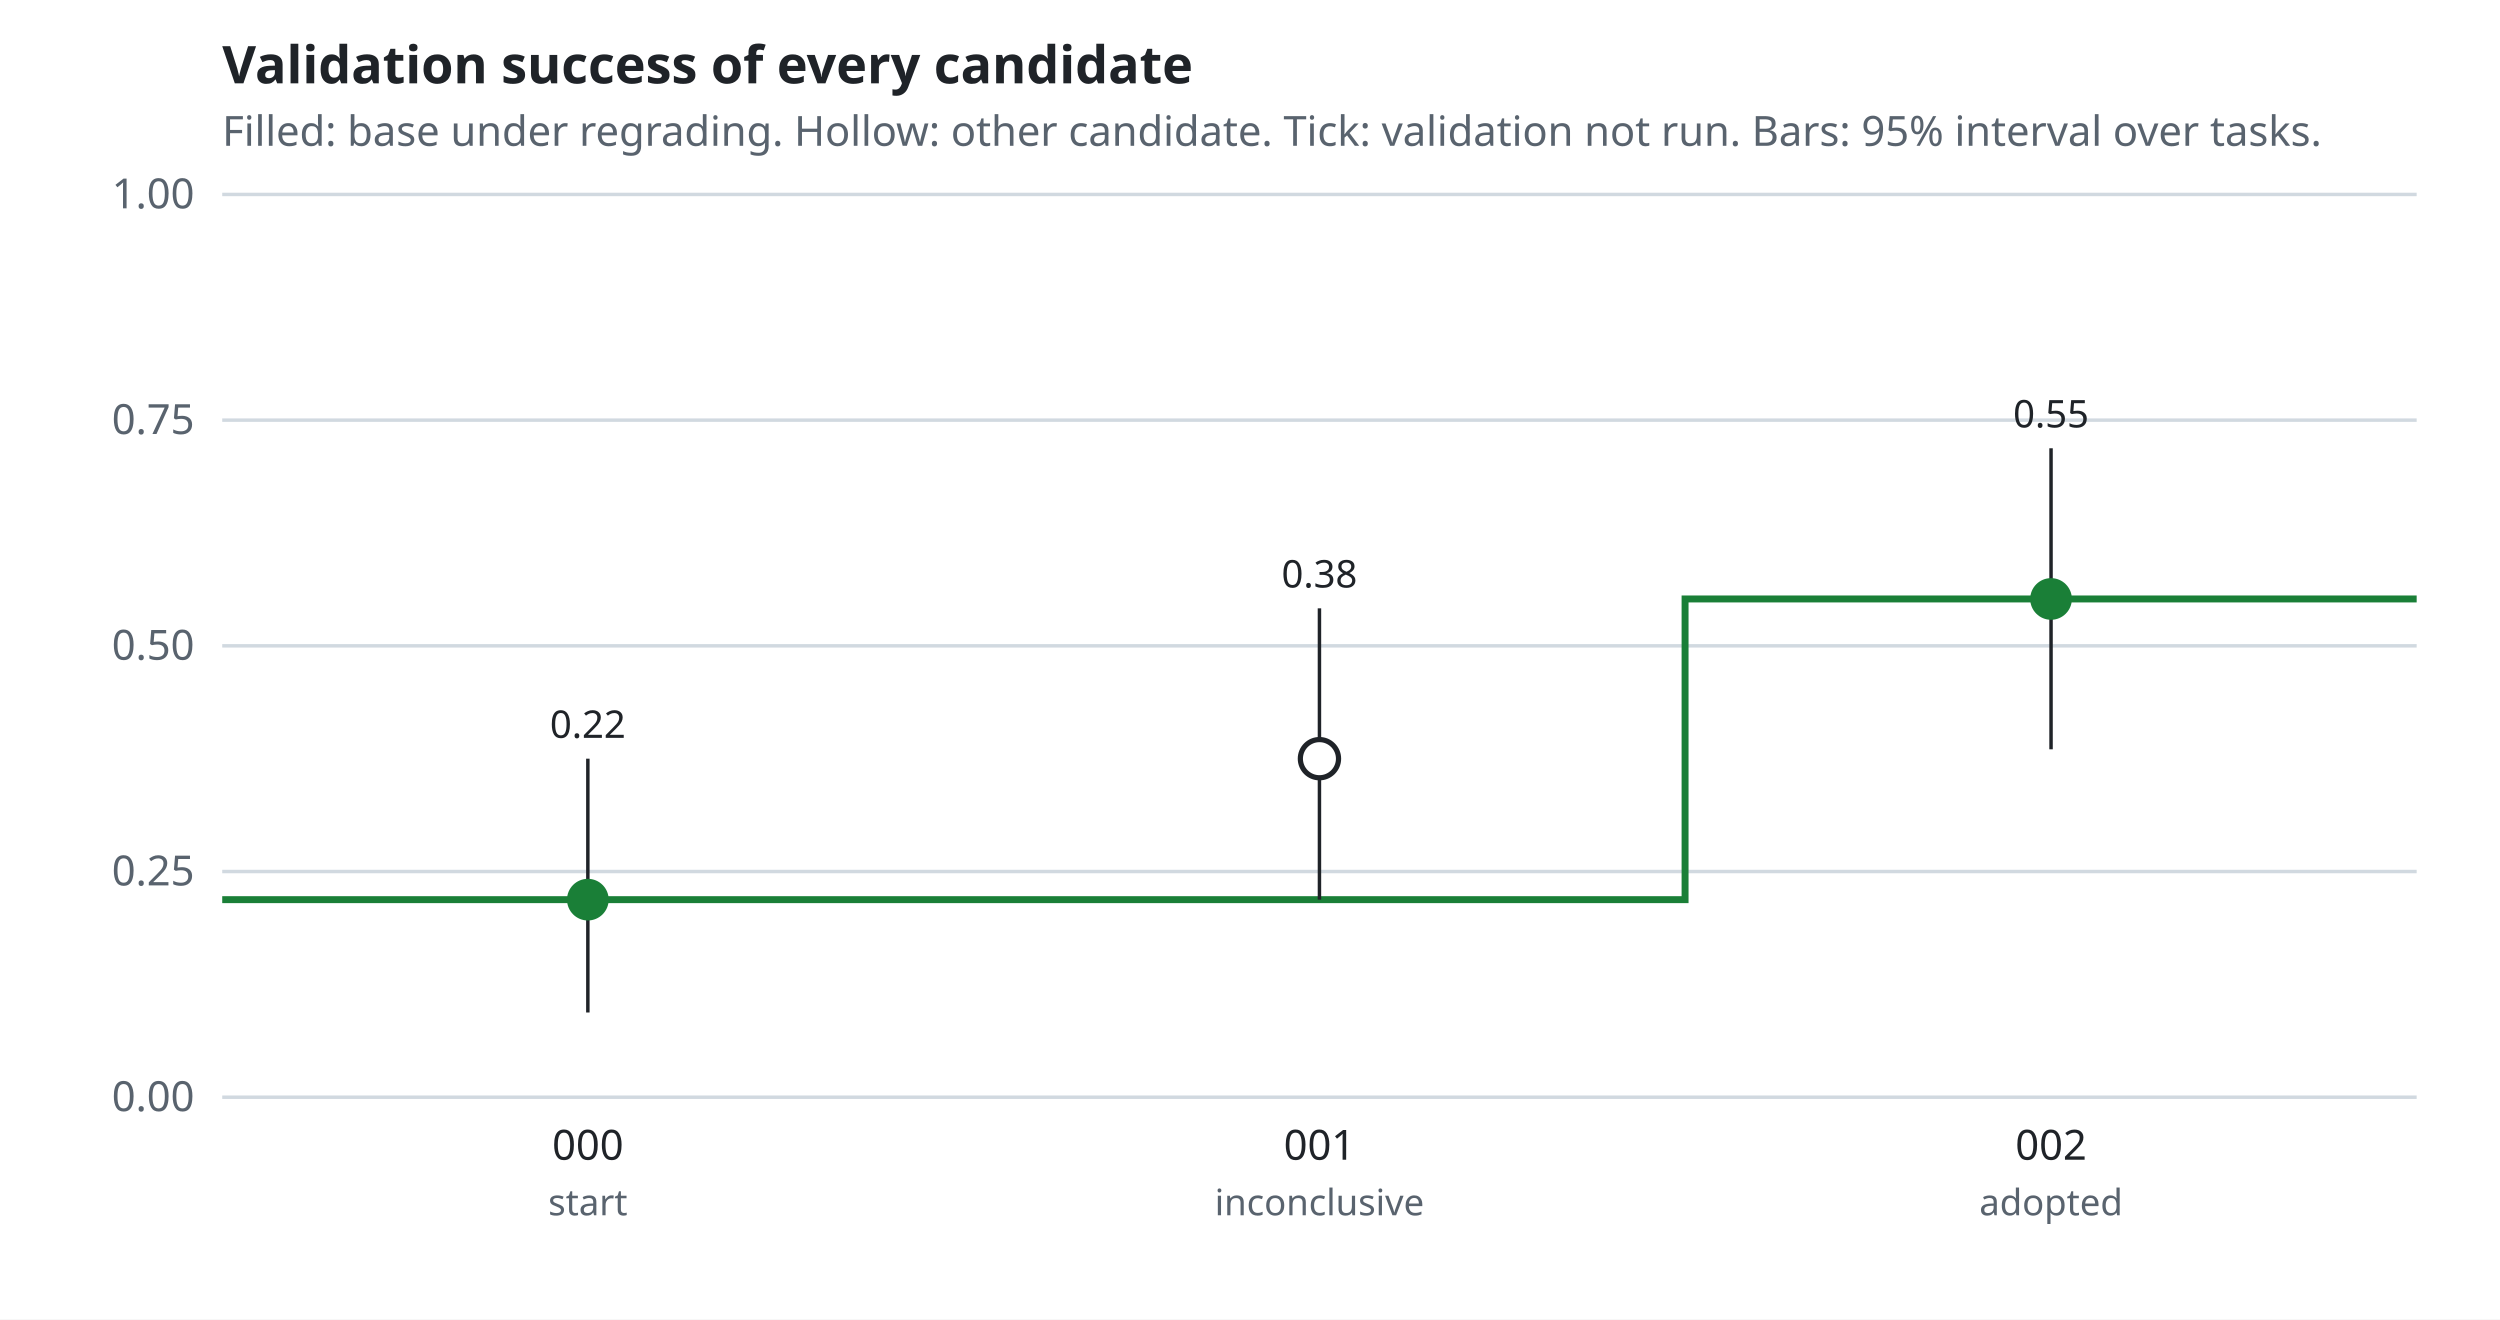
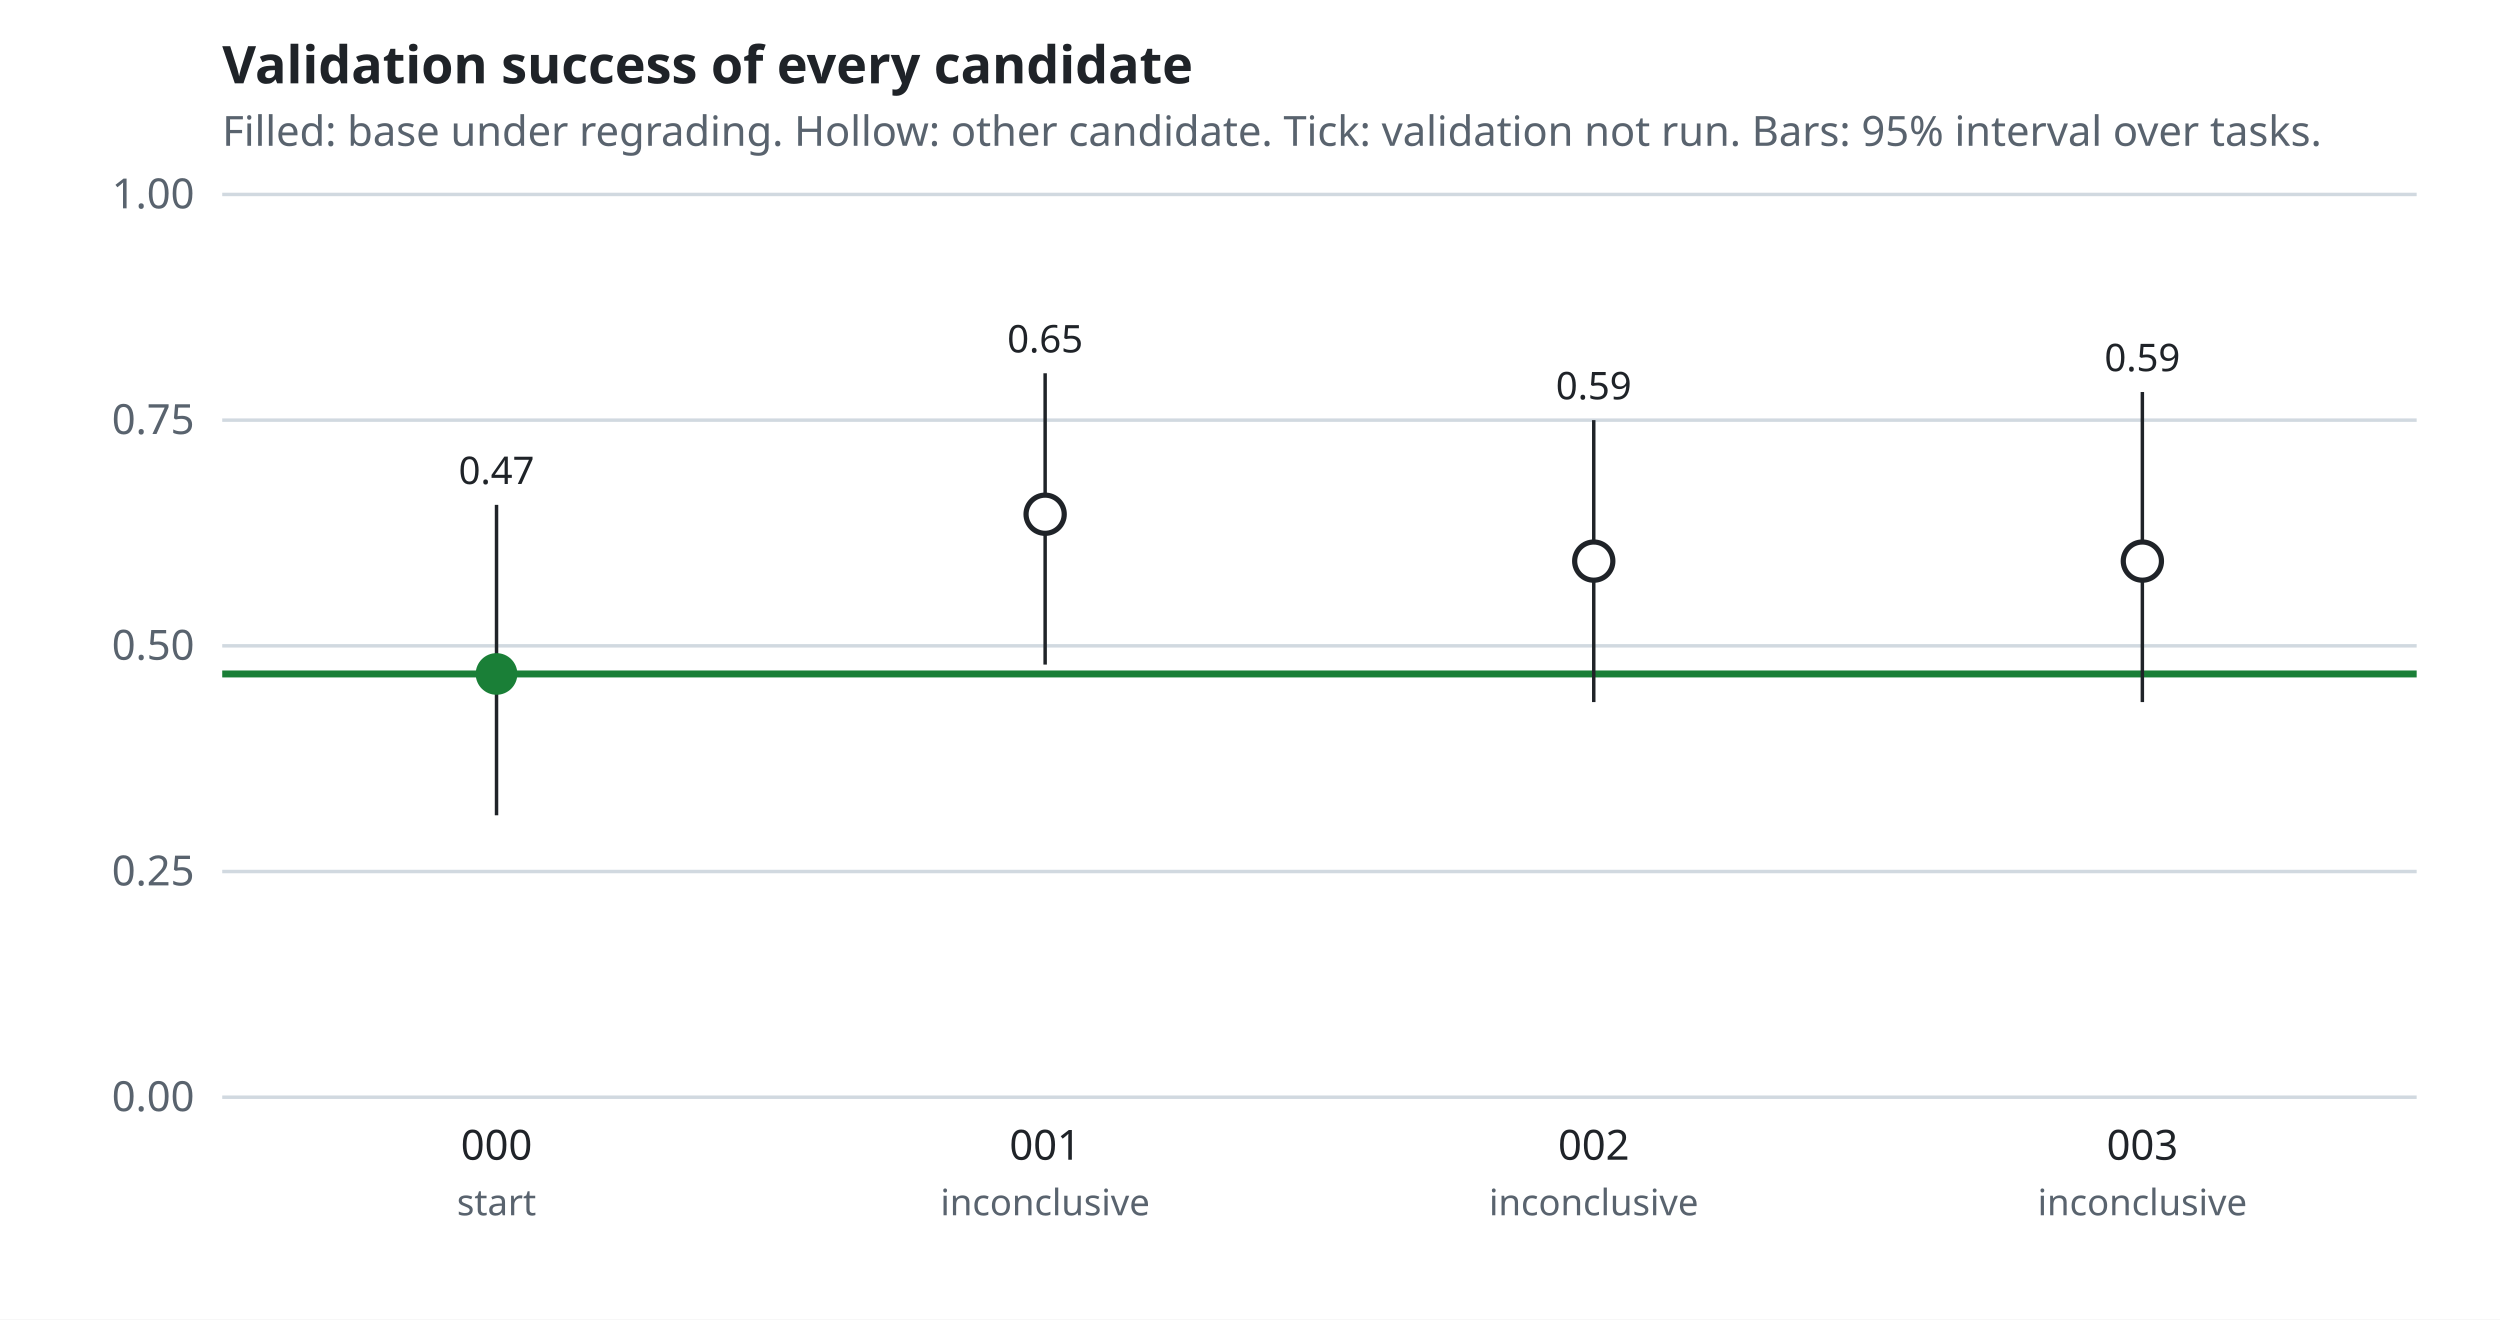
<svg xmlns="http://www.w3.org/2000/svg" viewBox="0 0 720 380" font-family="system-ui, sans-serif" font-size="12" fill="#1f2328" role="img">
  <style>@media (prefers-color-scheme:dark){svg{fill:#e6edf3}.bg{fill:#0d1117}.mut{fill:#9da7b3}.grid{stroke:#30363d}.ink{stroke:#e6edf3}.dot{fill:#e6edf3}.hole{fill:#0d1117;stroke:#e6edf3}.keep{stroke:#3fb950}.kept{fill:#3fb950}}</style>
  <rect class="bg" width="720" height="380" fill="#ffffff" />
  <text x="64" y="24" font-size="15" font-weight="600">Validation success of every candidate</text>
  <text class="mut" x="64" y="42" fill="#59636e">Filled: base under regrading. Hollow: other candidate. Tick: validation not run. Bars: 95% interval over tasks.</text>
  <line class="grid" x1="64" x2="696" y1="316.0" y2="316.0" stroke="#d1d9e0" />
  <text class="mut" x="56" y="320.0" text-anchor="end" fill="#59636e">0.00</text>
  <line class="grid" x1="64" x2="696" y1="251.0" y2="251.0" stroke="#d1d9e0" />
  <text class="mut" x="56" y="255.0" text-anchor="end" fill="#59636e">0.25</text>
  <line class="grid" x1="64" x2="696" y1="186.0" y2="186.0" stroke="#d1d9e0" />
  <text class="mut" x="56" y="190.0" text-anchor="end" fill="#59636e">0.50</text>
  <line class="grid" x1="64" x2="696" y1="121.0" y2="121.0" stroke="#d1d9e0" />
  <text class="mut" x="56" y="125.0" text-anchor="end" fill="#59636e">0.75</text>
  <line class="grid" x1="64" x2="696" y1="56.0" y2="56.0" stroke="#d1d9e0" />
  <text class="mut" x="56" y="60.0" text-anchor="end" fill="#59636e">1.00</text>
-   <polyline class="keep" points="64.0,259.1 274.7,259.1 274.7,259.1 485.3,259.1 485.3,172.5 696.0,172.5" fill="none" stroke="#1a7f37" stroke-width="2" />
-   <text x="169.3" y="334" text-anchor="middle">000</text>
-   <text class="mut" x="169.3" y="350" text-anchor="middle" font-size="10.5" fill="#59636e">start</text>
-   <line class="ink" x1="169.3" x2="169.3" y1="291.6" y2="218.5" stroke="#1f2328" />
-   <circle class="kept" cx="169.3" cy="259.1" r="6" fill="#1a7f37" />
-   <text x="169.3" y="212.5" text-anchor="middle" font-size="11">0.22</text>
-   <text x="380.0" y="334" text-anchor="middle">001</text>
-   <text class="mut" x="380.0" y="350" text-anchor="middle" font-size="10.5" fill="#59636e">inconclusive</text>
-   <line class="ink" x1="380.0" x2="380.0" y1="259.1" y2="175.2" stroke="#1f2328" />
-   <circle class="hole" cx="380.0" cy="218.5" r="5.5" fill="#ffffff" stroke="#1f2328" stroke-width="1.5" />
-   <text x="380.0" y="169.2" text-anchor="middle" font-size="11">0.38</text>
-   <text x="590.7" y="334" text-anchor="middle">002</text>
-   <text class="mut" x="590.7" y="350" text-anchor="middle" font-size="10.5" fill="#59636e">adopted</text>
-   <line class="ink" x1="590.7" x2="590.7" y1="215.8" y2="129.1" stroke="#1f2328" />
-   <circle class="kept" cx="590.7" cy="172.5" r="6" fill="#1a7f37" />
-   <text x="590.7" y="123.1" text-anchor="middle" font-size="11">0.55</text>
+   <polyline class="keep" points="64.0,194.1 222.0,194.1 222.0,194.1 380.0,194.1 380.0,194.1 538.0,194.1 538.0,194.1 696.0,194.1" fill="none" stroke="#1a7f37" stroke-width="2" />
+   <text x="143.0" y="334" text-anchor="middle">000</text>
+   <text class="mut" x="143.0" y="350" text-anchor="middle" font-size="10.5" fill="#59636e">start</text>
+   <line class="ink" x1="143.0" x2="143.0" y1="234.8" y2="145.4" stroke="#1f2328" />
+   <circle class="kept" cx="143.0" cy="194.1" r="6" fill="#1a7f37" />
+   <text x="143.0" y="139.4" text-anchor="middle" font-size="11">0.47</text>
+   <text x="301.0" y="334" text-anchor="middle">001</text>
+   <text class="mut" x="301.0" y="350" text-anchor="middle" font-size="10.5" fill="#59636e">inconclusive</text>
+   <line class="ink" x1="301.0" x2="301.0" y1="191.4" y2="107.5" stroke="#1f2328" />
+   <circle class="hole" cx="301.0" cy="148.1" r="5.5" fill="#ffffff" stroke="#1f2328" stroke-width="1.5" />
+   <text x="301.0" y="101.5" text-anchor="middle" font-size="11">0.65</text>
+   <text x="459.0" y="334" text-anchor="middle">002</text>
+   <text class="mut" x="459.0" y="350" text-anchor="middle" font-size="10.5" fill="#59636e">inconclusive</text>
+   <line class="ink" x1="459.0" x2="459.0" y1="202.2" y2="121.0" stroke="#1f2328" />
+   <circle class="hole" cx="459.0" cy="161.6" r="5.5" fill="#ffffff" stroke="#1f2328" stroke-width="1.5" />
+   <text x="459.0" y="115.0" text-anchor="middle" font-size="11">0.59</text>
+   <text x="617.0" y="334" text-anchor="middle">003</text>
+   <text class="mut" x="617.0" y="350" text-anchor="middle" font-size="10.5" fill="#59636e">inconclusive</text>
+   <line class="ink" x1="617.0" x2="617.0" y1="202.2" y2="112.9" stroke="#1f2328" />
+   <circle class="hole" cx="617.0" cy="161.6" r="5.5" fill="#ffffff" stroke="#1f2328" stroke-width="1.5" />
+   <text x="617.0" y="106.9" text-anchor="middle" font-size="11">0.59</text>
</svg>
